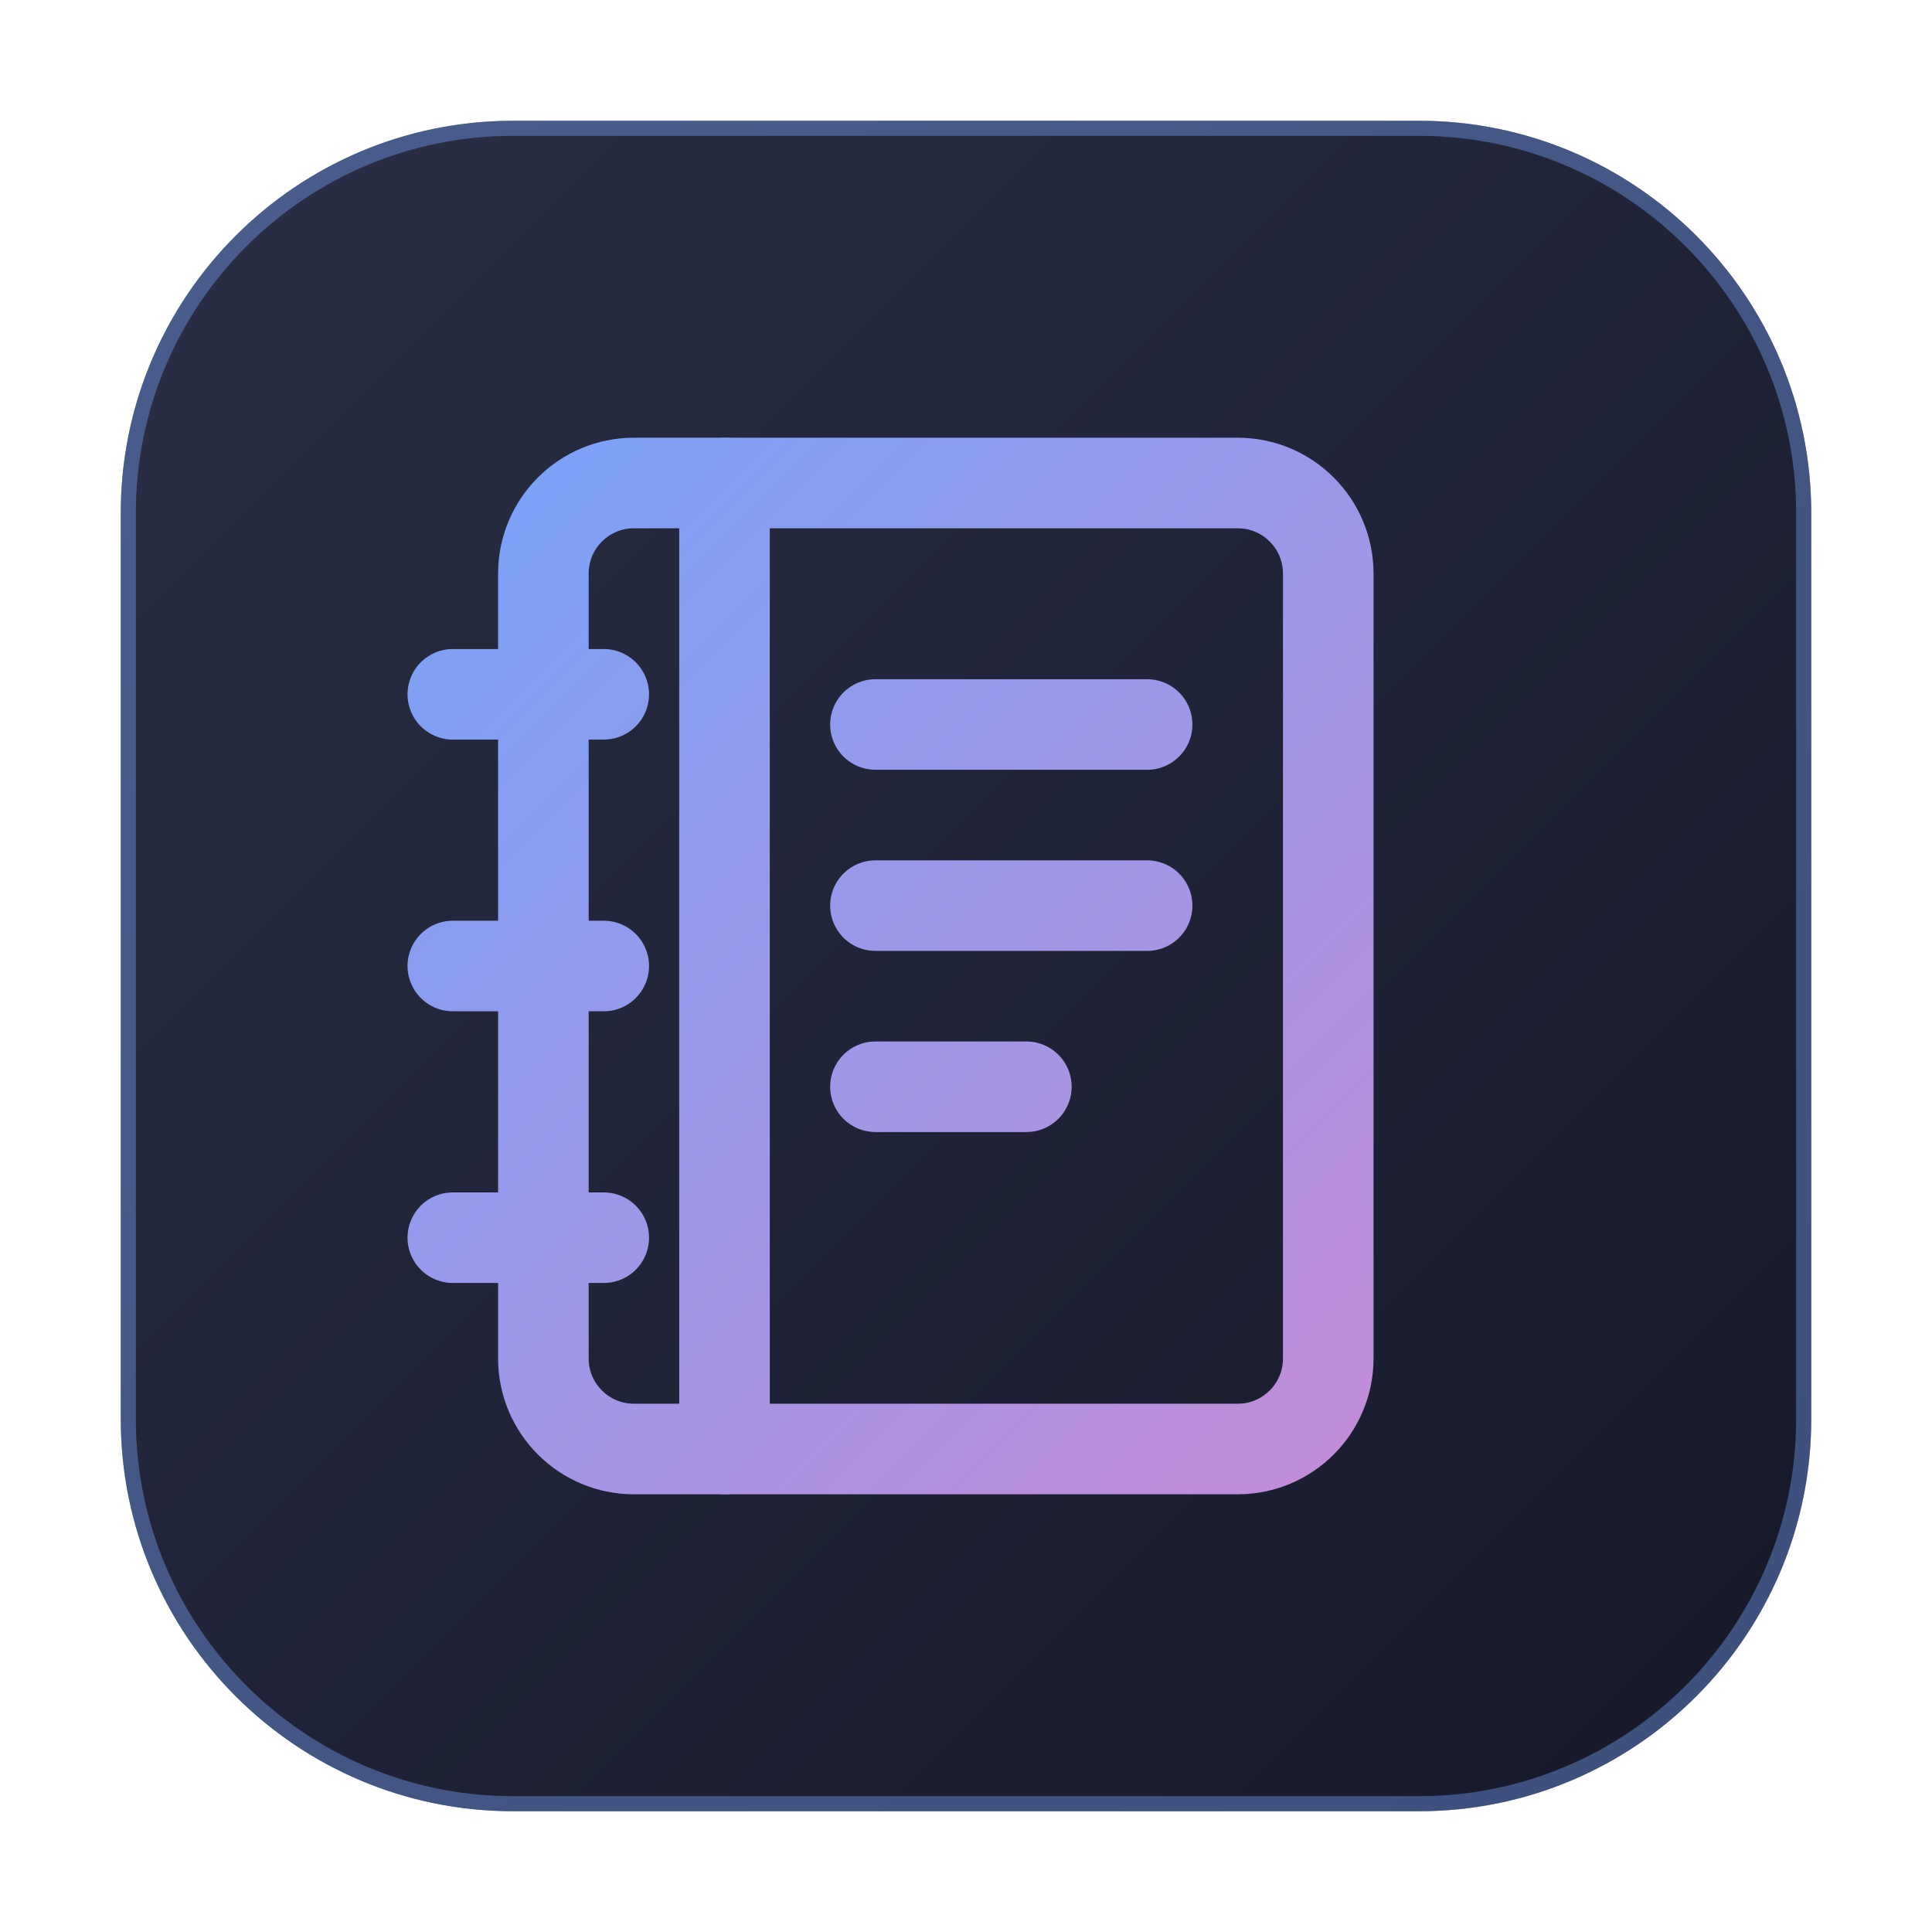
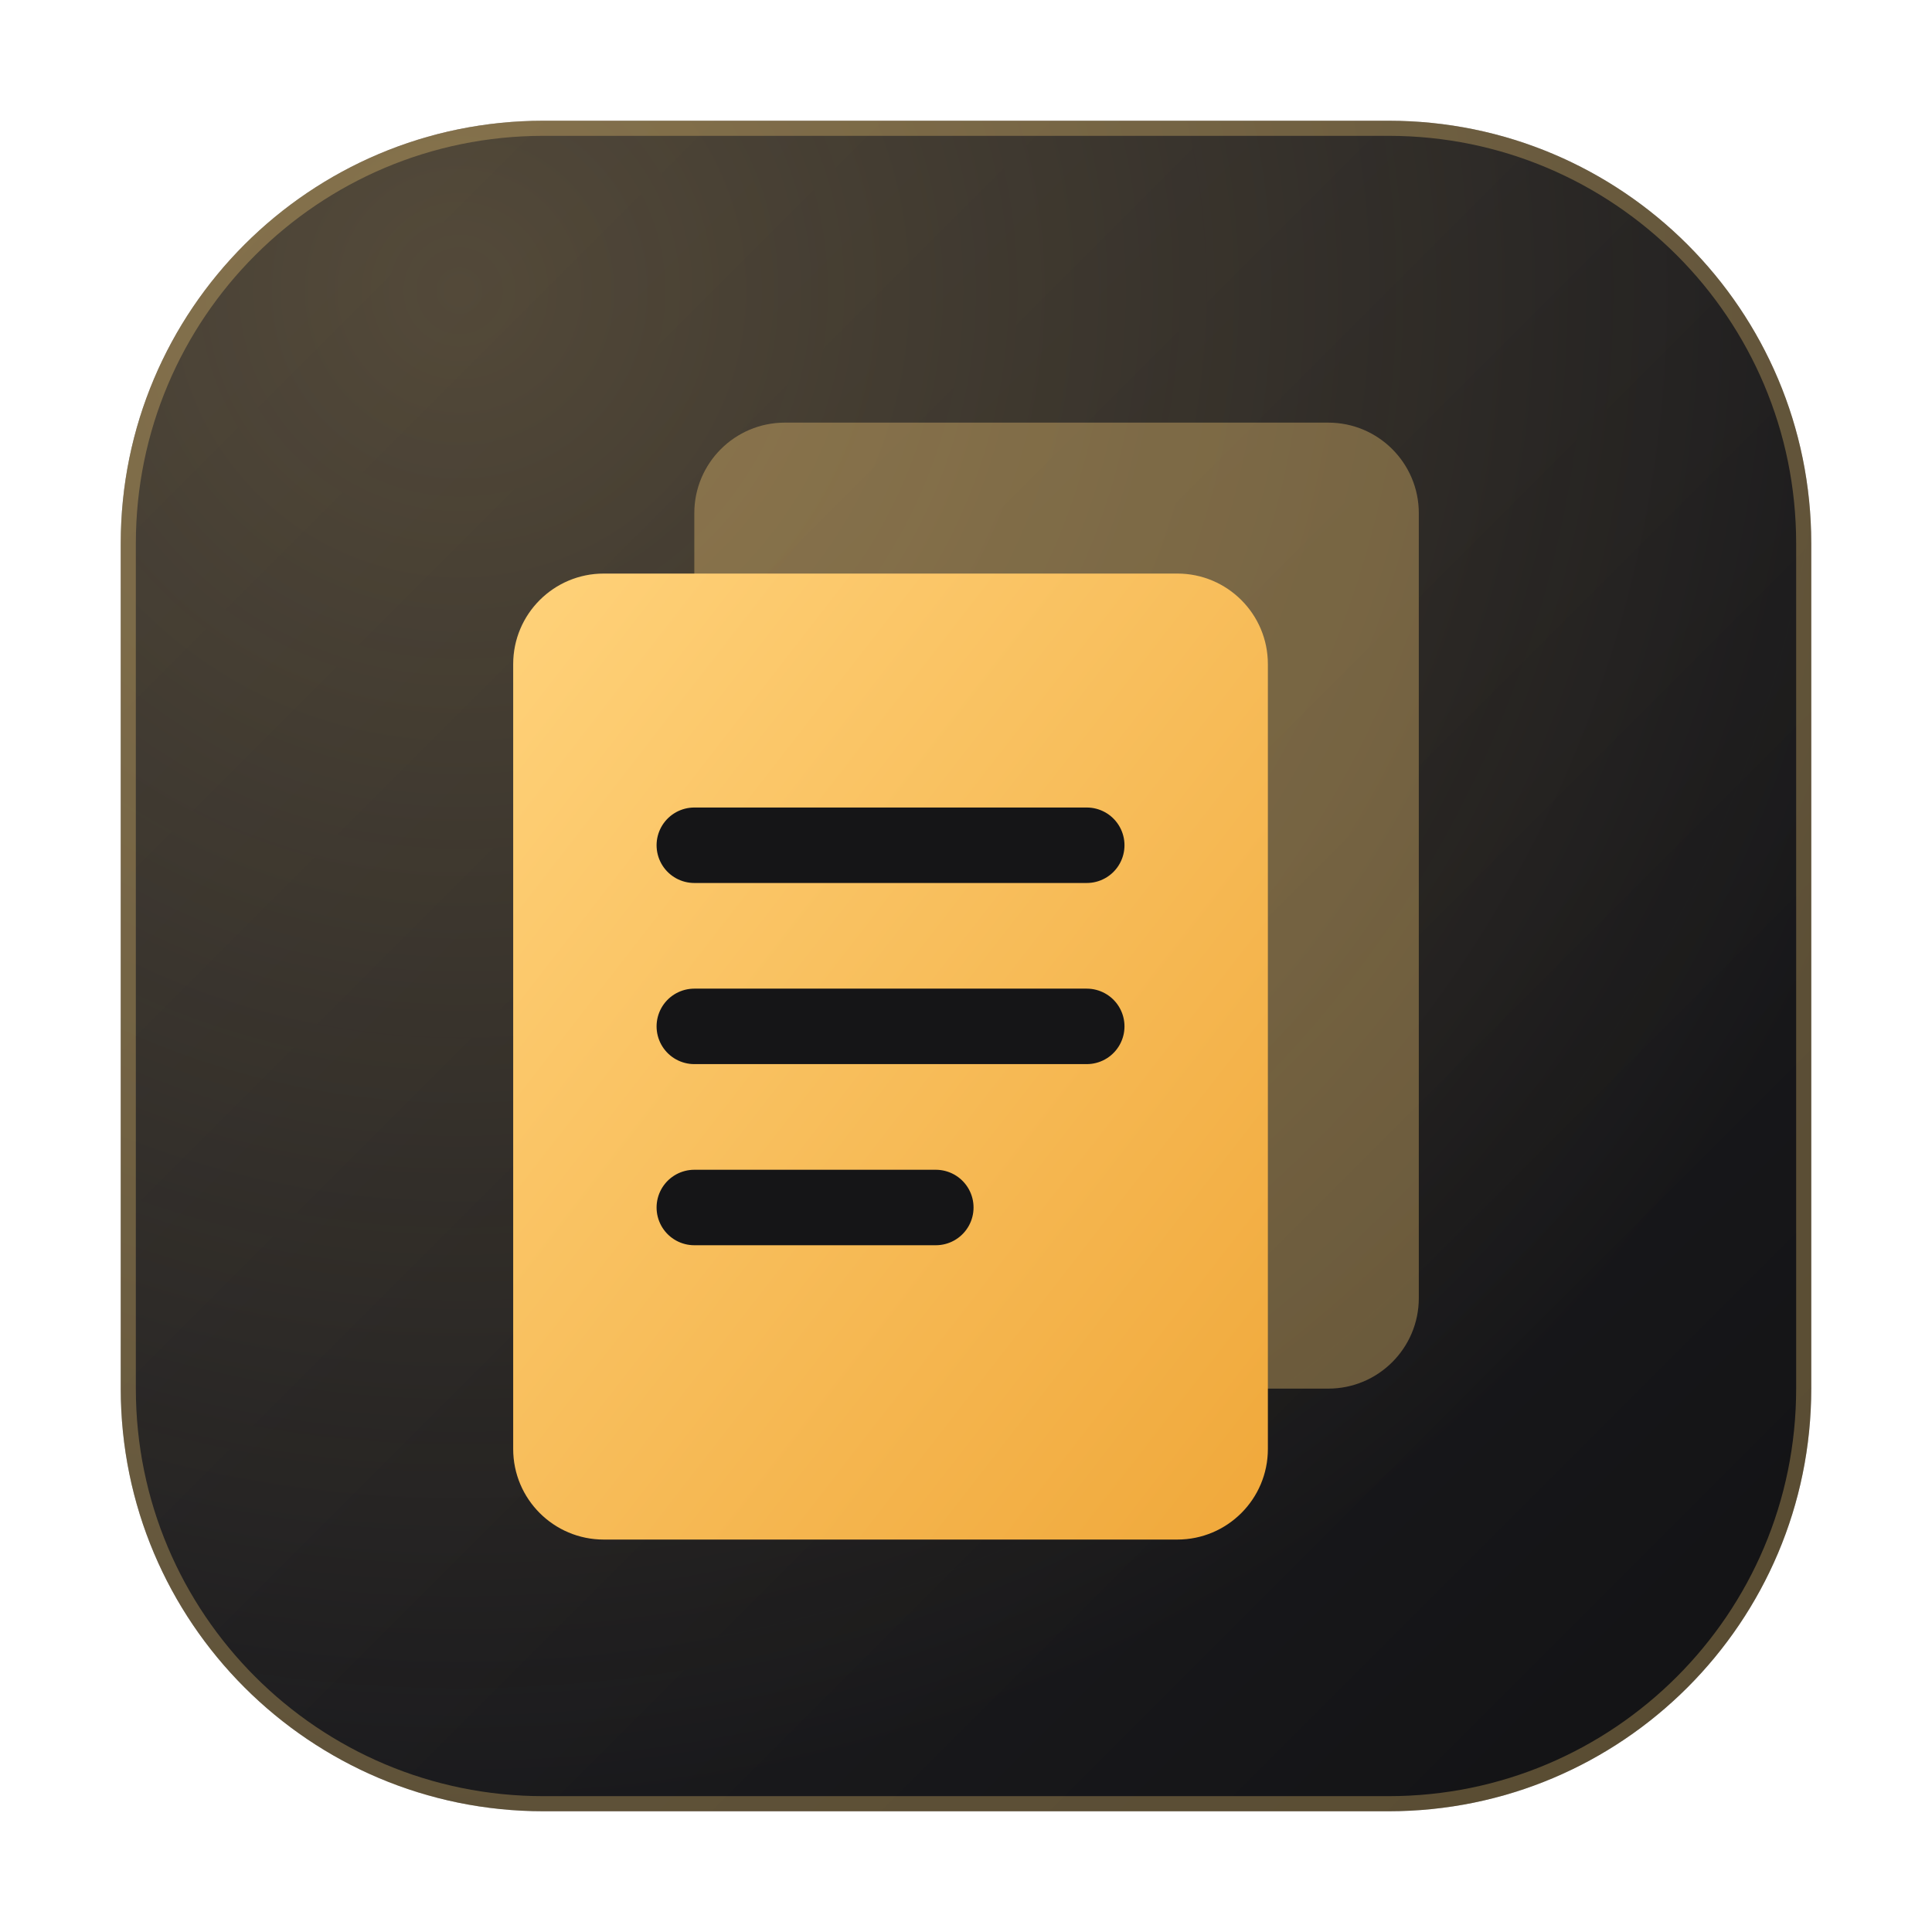
<svg xmlns="http://www.w3.org/2000/svg" width="128" height="128" viewBox="0 0 128 128">
  <defs>
-     <linearGradient id="tile" x1="8" y1="8" x2="120" y2="120" gradientUnits="userSpaceOnUse">
-       <stop offset="0" stop-color="#2a2f45" />
-       <stop offset="1" stop-color="#16182a" />
+     <linearGradient id="tile" x1="0" y1="0" x2="1" y2="1">
+       <stop stop-color="#26262a" />
+       <stop offset="1" stop-color="#121214" />
    </linearGradient>
-     <linearGradient id="ink" x1="32" y1="32" x2="96" y2="96" gradientUnits="userSpaceOnUse">
-       <stop offset="0" stop-color="#7aa2f7" />
-       <stop offset="1" stop-color="#c58bd6" />
+     <radialGradient id="glow" cx=".2" cy=".1" r=".9">
+       <stop stop-color="#ffd27a" stop-opacity=".22" />
+       <stop offset="1" stop-color="#ffd27a" stop-opacity="0" />
+     </radialGradient>
+     <linearGradient id="ink" x1="0" y1="0" x2="1" y2="1">
+       <stop stop-color="#ffd27a" />
+       <stop offset="1" stop-color="#f0a83a" />
    </linearGradient>
  </defs>
-   <rect x="8" y="8" width="112" height="112" rx="26" fill="url(#tile)" />
-   <rect x="8.5" y="8.5" width="111" height="111" rx="25.5" fill="none" stroke="#7aa2f7" stroke-opacity="0.4" />
-   <g fill="none" stroke="url(#ink)" stroke-width="6" stroke-linecap="round" stroke-linejoin="round">
-     <rect x="36" y="32" width="52" height="64" rx="6" />
-     <path d="M48 32V96M58 48H76M58 60H76M58 72H68" />
-     <path d="M30 46H40M30 64H40M30 82H40" />
-   </g>
+   <rect x="8" y="8" width="112" height="112" rx="28" fill="url(#tile)" />
+   <rect x="8" y="8" width="112" height="112" rx="28" fill="url(#glow)" />
+   <rect x="8.5" y="8.5" width="111" height="111" rx="27.5" fill="none" stroke="#ffd27a" stroke-opacity=".3" />
+   <path d="M52 28h36a6 6 0 0 1 6 6v52a6 6 0 0 1-6 6H52a6 6 0 0 1-6-6V34a6 6 0 0 1 6-6z" fill="#ffd27a" fill-opacity=".35" />
+   <path d="M40 38h38a6 6 0 0 1 6 6v52a6 6 0 0 1-6 6H40a6 6 0 0 1-6-6V44a6 6 0 0 1 6-6z" fill="url(#ink)" />
+   <path d="M46 56h26M46 68h26M46 80h16" fill="none" stroke="#151517" stroke-width="5" stroke-linecap="round" stroke-linejoin="round" />
</svg>
